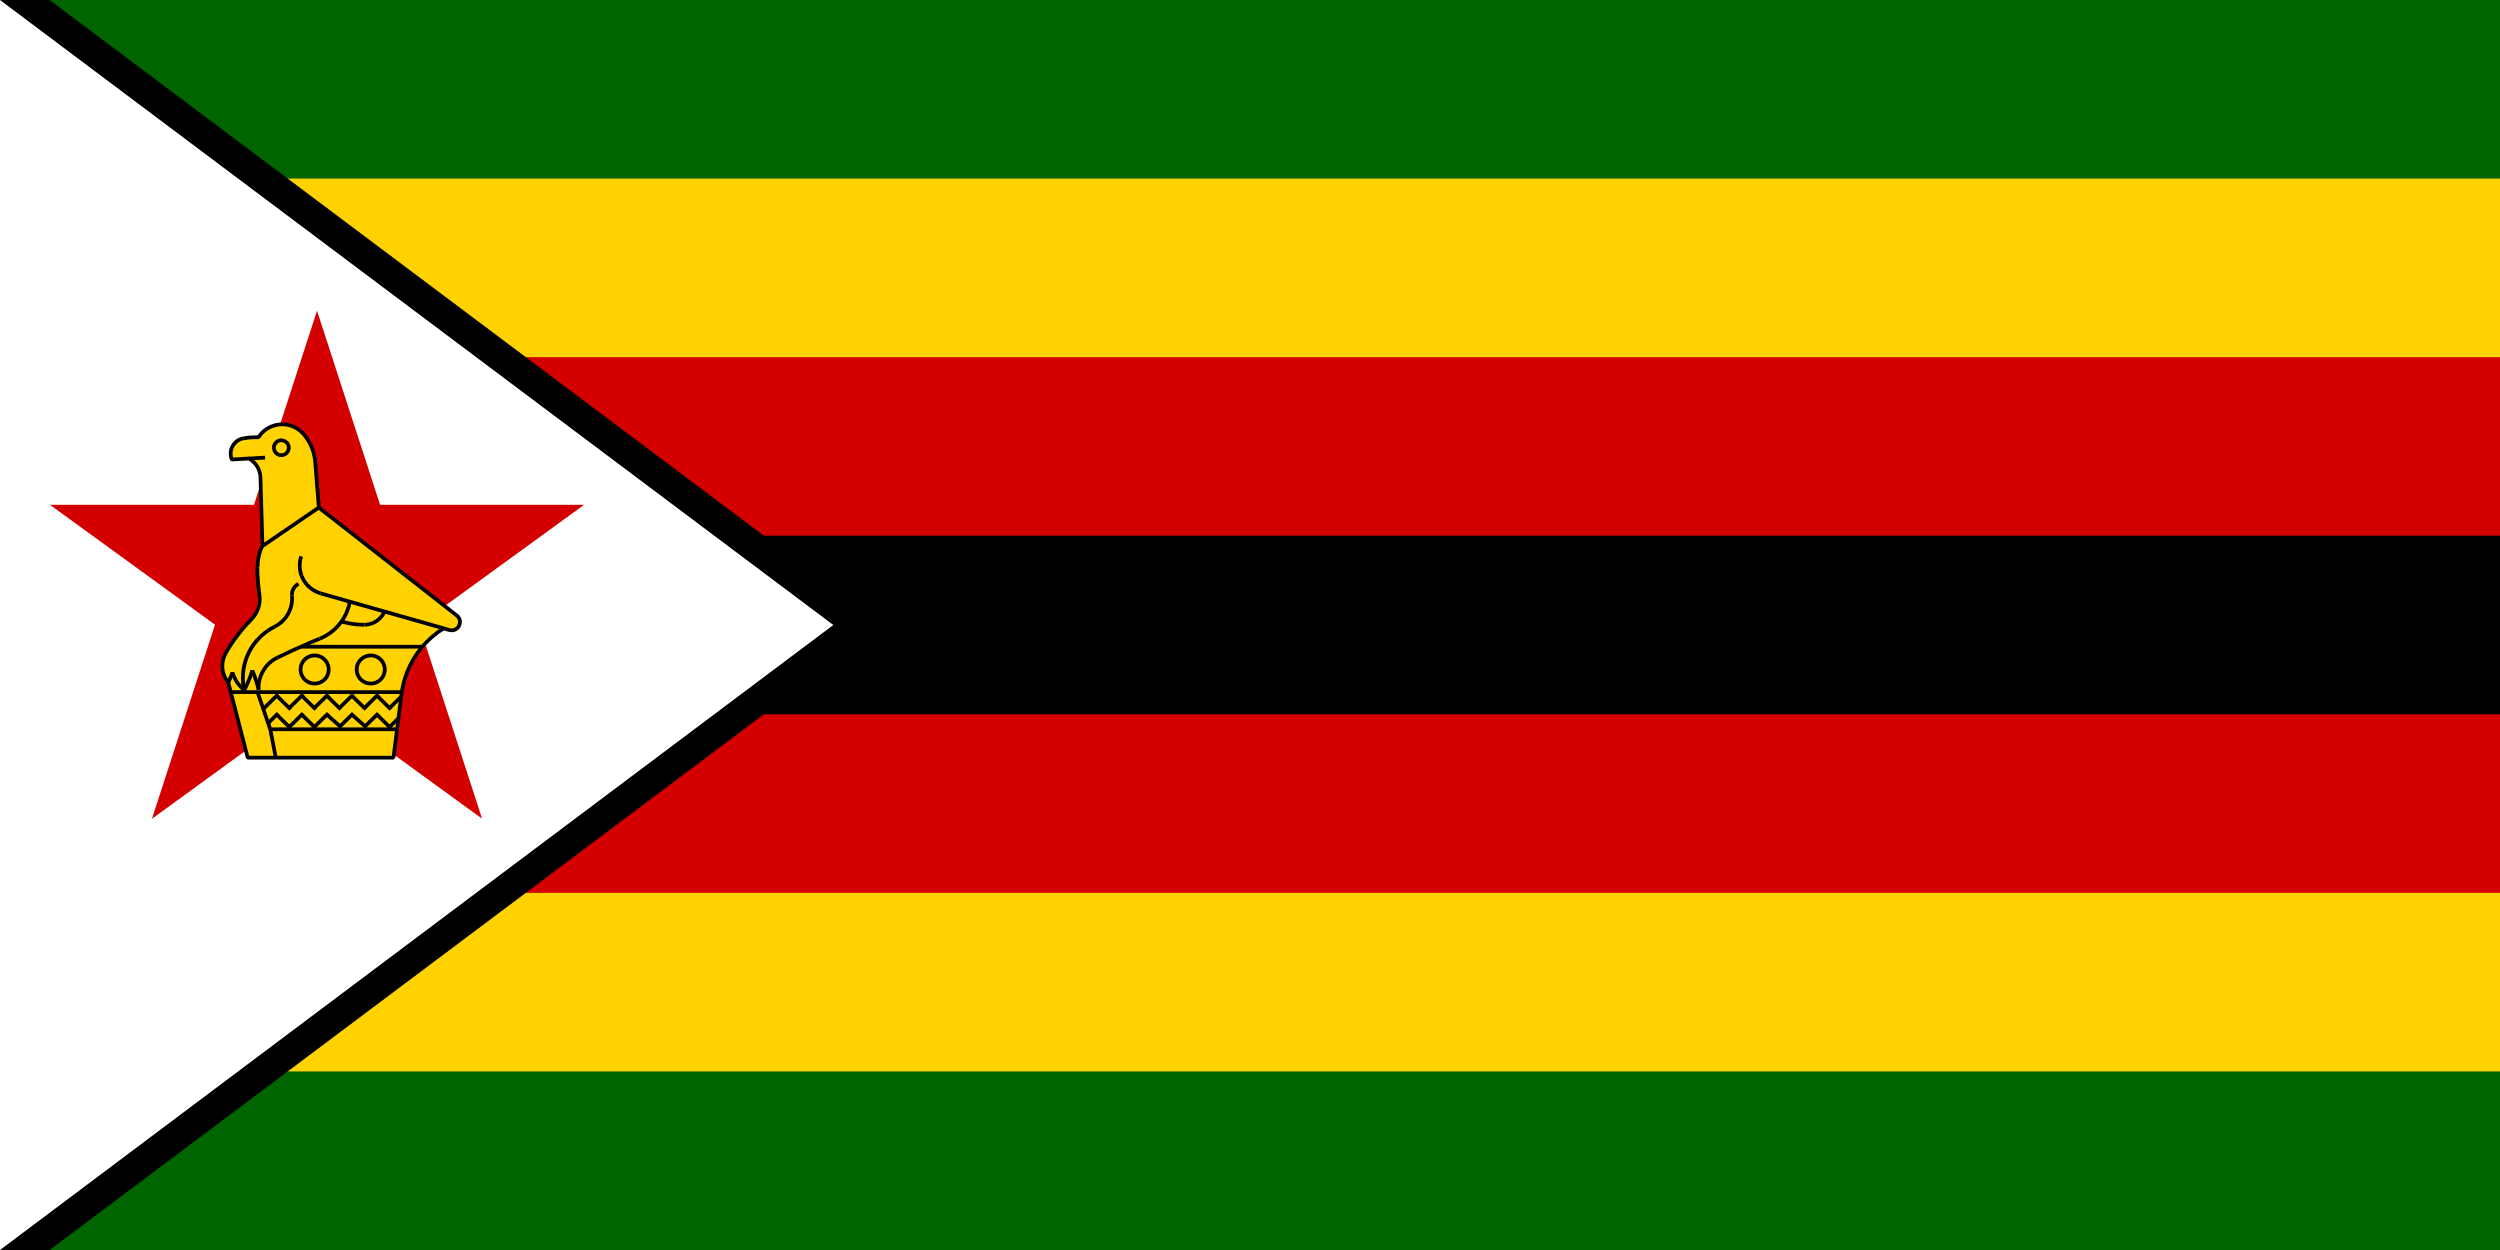
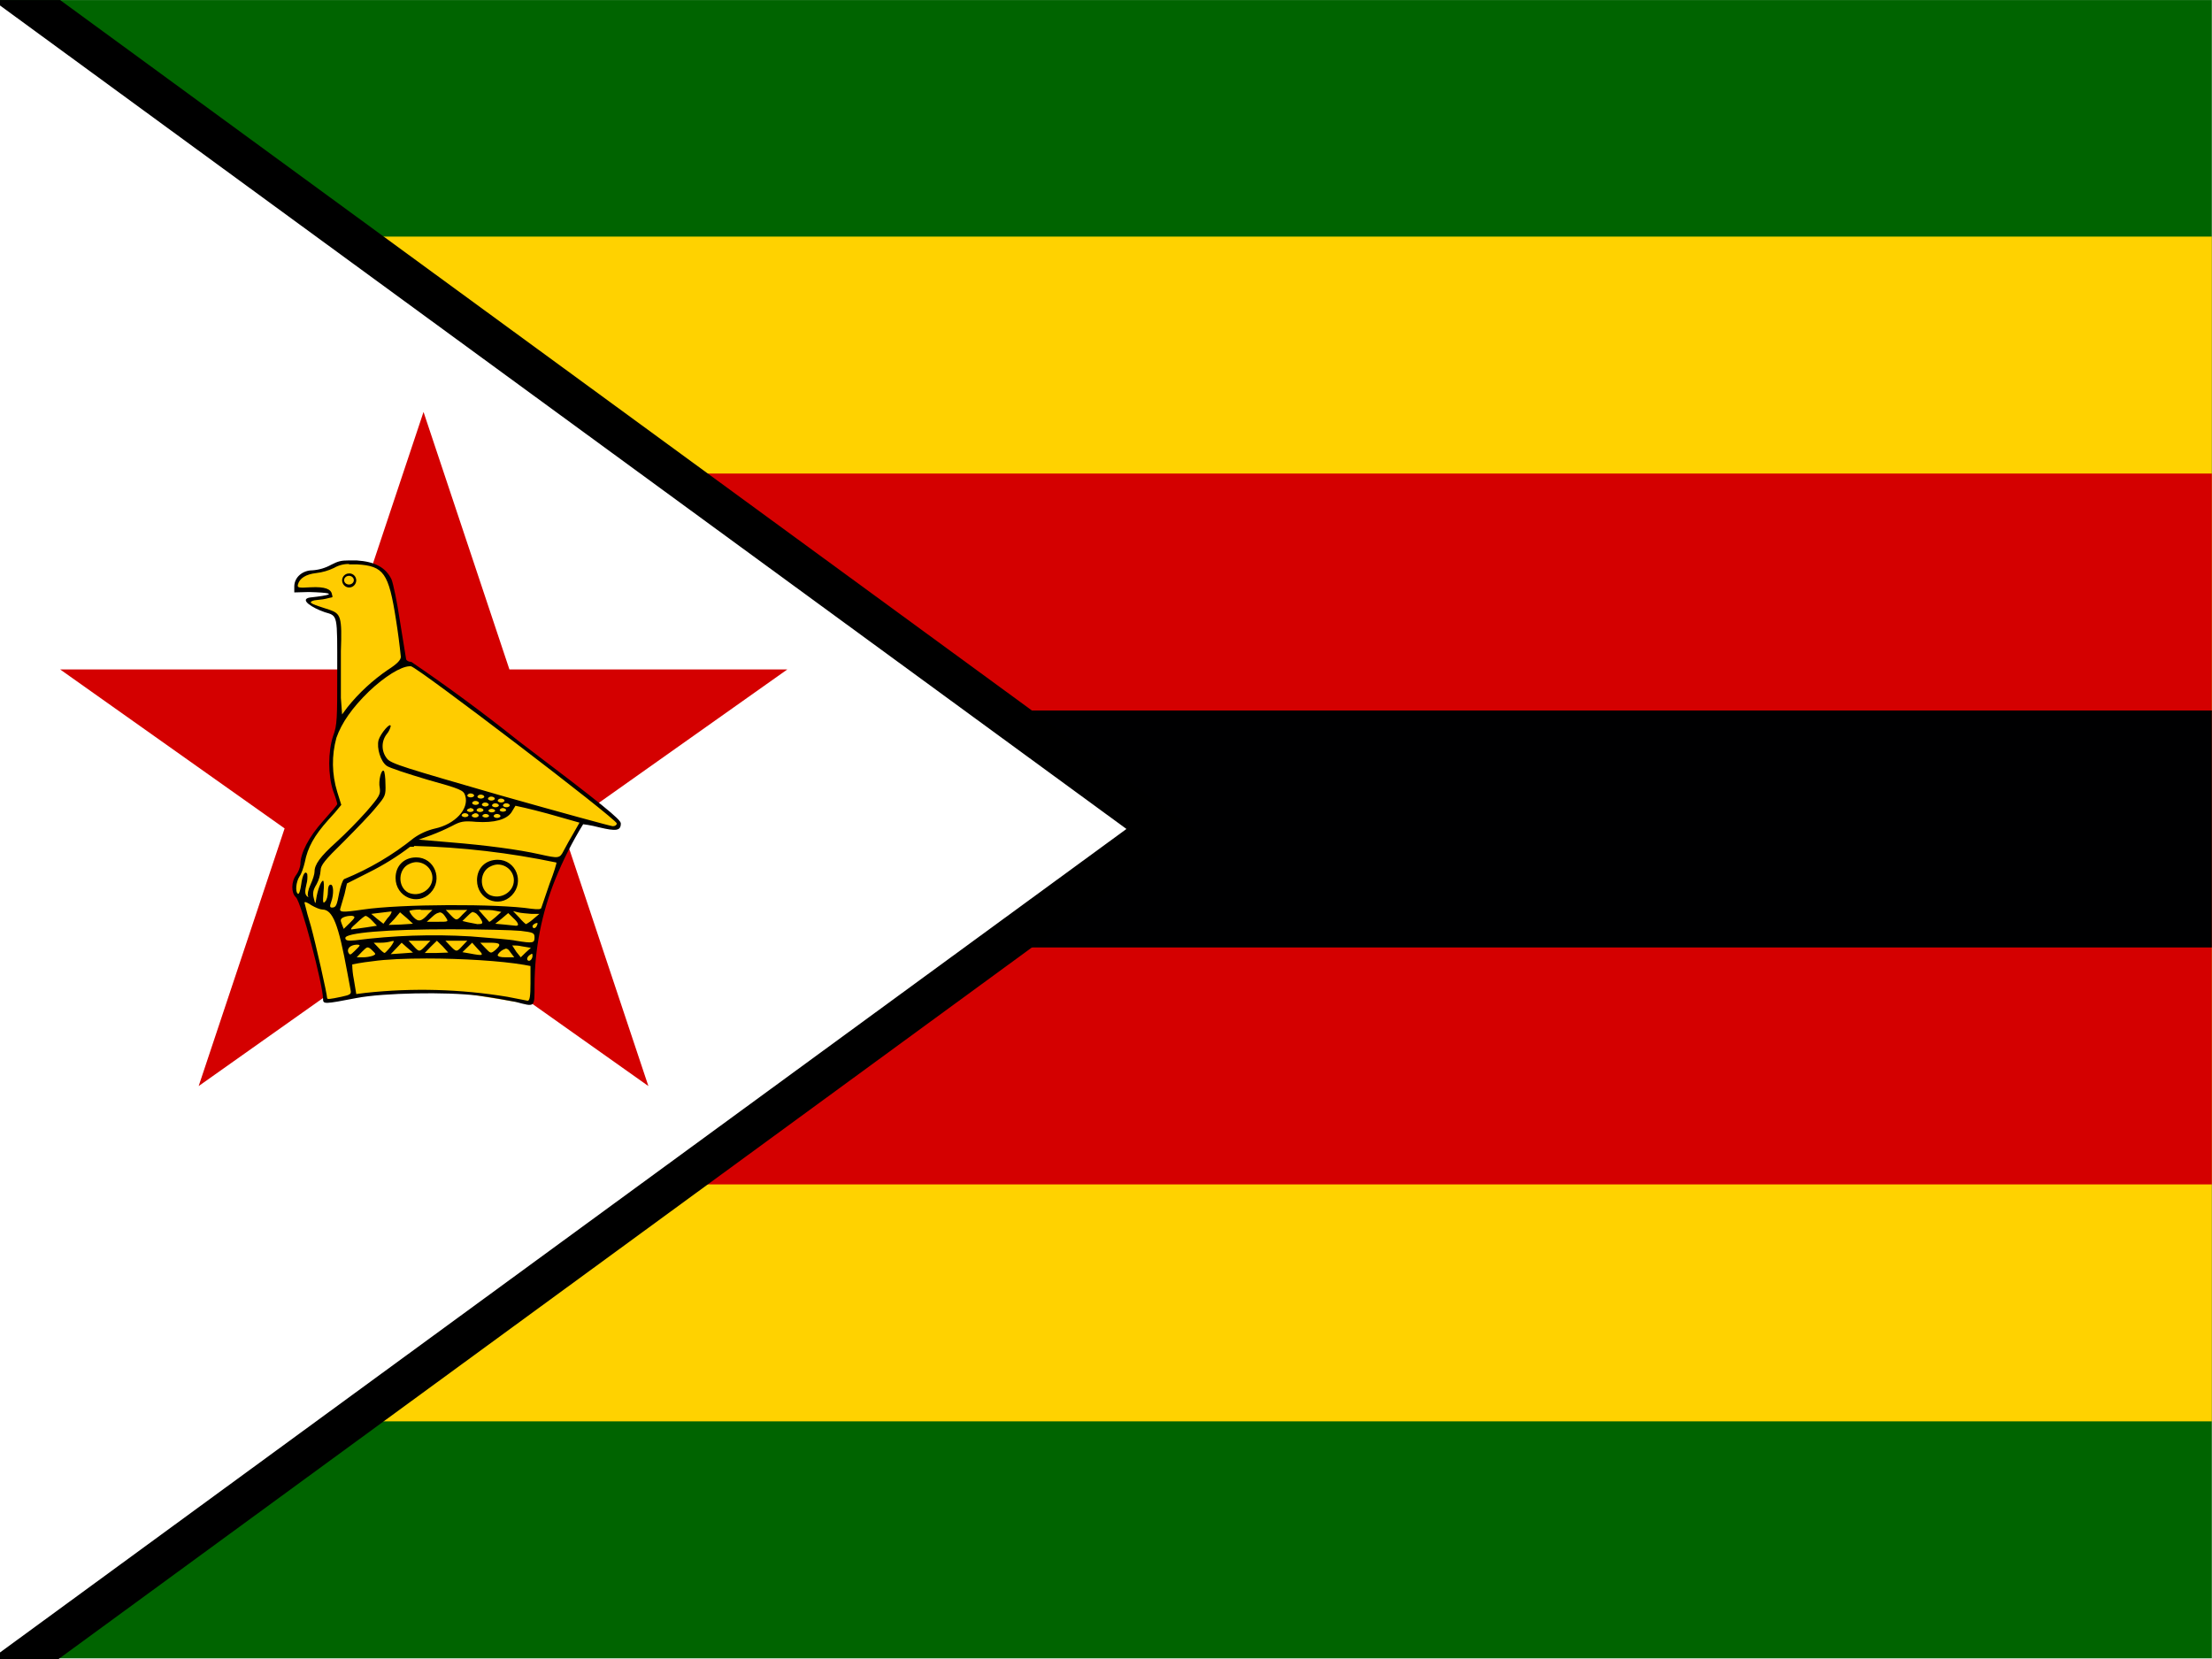
- <svg xmlns="http://www.w3.org/2000/svg" id="svg30" viewBox="0 0 1260 630">
+ <svg xmlns="http://www.w3.org/2000/svg" xmlns:xlink="http://www.w3.org/1999/xlink" id="flag-icons-zw" viewBox="0 0 640 480">
  <defs>
-     <clipPath id="clip-path">
-       <path fill="none" d="M0 0h1260v630H0z" />
+     <clipPath id="zw-a">
+       <rect width="546" height="420.1" x="1.9" y=".1" fill="#00f" fill-rule="evenodd" ry="0" />
    </clipPath>
-     <style>.cls-8{fill:#ffd200}.cls-4{fill:#d40000}.cls-8{fill-rule:evenodd}</style>
  </defs>
-   <path id="path7" d="M0 0h1260v630H0z" fill="#006400" />
-   <path id="path9" d="M0 90h1260v450H0z" fill="#ffd200" />
-   <path id="path11" class="cls-4" d="M0 180h1260v270H0z" />
-   <path id="path13" d="M0 270h1260v90H0z" />
-   <g clip-path="url(#clip-path)">
-     <path id="path15" d="M0 0v630l420-315z" stroke="#000" stroke-width="30" />
+   <g clip-path="url(#zw-a)" transform="matrix(1.1722 0 0 1.1426 -2.3 -.1)">
+     <path fill="#006400" d="M0 0h840v420H0z" />
+     <path fill="#ffd200" d="M0 60h840v300H0z" />
+     <path fill="#d40000" d="M0 120h840v180H0z" />
+     <path fill="#000001" d="M0 180h840v60H0z" />
+     <path stroke="#000" stroke-width="20" d="M0 0v420l280-210z" />
+     <path fill="#fff" d="M0 0v420l280-210z" />
+     <path fill="#d40000" d="M106.5 104.4 162 275.1 16.8 169.6h179.5L51 275.1z" />
+     <path fill="#fc0" d="m82.8 253.7 9.8-1.8 18.1-.7 6.7.6 15 2.5 1.1-1.5V242l1.8-9.3 3-9.4 3.3-7.5 4.2-7.8 6.8 1.7h1.8l.2-1.3-14.4-12.3-15-11.5-21.7-16.2-2-.5-2.3-17-1.7-5.1-2.3-2-4.3-1.4-4.8.2-2.2 1.2-4.6 1-2.4.4-1.6 1.9-.2 2.4 6.7.2 1.7.7-.2.7-3.8.5-1.8.6 2.1 1.6 2.2.8 2.8 1 .6 2 .2 25.8-1.5 4-.5 7.5 2.2 9-5.6 6.4L77 216l-.6 3.5-1.7 3.5-.2 2.2 1.1 2.4 4.3 14.2 2.2 11.7z" />
+     <path d="M88 142c-1.8 0-2.6.2-4.3 1.1a10.8 10.8 0 0 1-4.6 1.4c-2.5 0-4.5 1.8-4.5 4.1v1.5l3.6-.1c10.6.3 1 1.3.2 1.4-2.6.5.6 2.6 3.7 3.7 3.3 1 3.1.4 3.1 15 0 11.9 0 13.6-1 16.3-1.3 4-1.3 10 0 14 .6 1.6 1 3 1 3.3 0 .2-1.6 2.1-3.5 4.3-3.5 4-5.6 8.1-5.6 11a6 6 0 0 1-1 2.6c-1.3 1.7-1.3 4.6-.1 5.7 1.3 1.2 6.6 21.8 6.7 25.7 0 1.4.2 1.4 8.3-.2 6.6-1.3 22.1-1.6 30-.6 3.6.5 7.8 1.3 9.3 1.6 4.8 1.3 4.6 1.5 4.6-4.3a74 74 0 0 1 5.1-26.7 94.7 94.7 0 0 1 6.9-14s1.8.2 4 .8c4.1 1 5.3.9 5.3-1 0-1-4.3-4.6-25.4-21a432.2 432.2 0 0 0-26.3-19.9c-.6 0-1.2-.3-1.3-.7l-1.5-9.5c-.7-4.9-1.7-9.7-2.1-10.7-1.4-3-4.1-4.5-8.6-4.8a31.2 31.2 0 0 0-2 0m.1 1h2c6.6.4 7.8 2.2 9.6 14a173 173 0 0 1 1.2 9.4c0 .8-.9 1.8-3.2 3.3a46.8 46.8 0 0 0-10 9.5l-1.3 1.8-.3-4.2V165c.3-8.7 0-9.5-2.8-10.5-2.3-.8-5.3-1.6-4.5-2.1 1-.6 2-.2 4.4-.9 1-.2.9-.1.7-.9-.2-1.3-1.6-2-5.3-1.8-3 .2-3.3.1-3.1-.7.4-1.6 2-2.6 4.5-2.9a13.4 13.4 0 0 0 4.4-1.3 7 7 0 0 1 3.7-1zm14.9 25.8h.4c1.7.3 50.8 38.7 50.8 39.8 0 .4-.4.7-1 .7-.4 0-12.9-3.5-27.7-7.8-23.6-7-27-8-28-9.3a5.1 5.1 0 0 1-.1-6.2 5 5 0 0 0 1-2c0-1.2-2.5 1.8-3 3.5-.5 2 .5 5.4 2 6.5.6.5 5.1 2 10 3.5 8.4 2.4 9 2.7 9.4 4.1 1 3.3-2.5 7.2-7.5 8.3a14.6 14.6 0 0 0-5.2 2.4 68.2 68.2 0 0 1-17.2 10.4c-.4.3-.9 1.9-1.2 3.4-.6 3.3-.8 3.8-1.8 3.8-.5 0-.6-.3-.2-1.4.7-2 .6-4.4-.1-4.4-.5 0-.7.7-.7 1.8 0 1-.3 2.2-.7 2.5-.5.6-.6.2-.4-2.3.2-1.7.1-3-.1-3-.5 0-1.4 2.5-1.7 4.7-.2 1.3-.2 1.3-.6-.3-.3-1.2-.2-2 .7-3.5a9 9 0 0 0 1-3.5c0-1.3 1-2.6 5.7-7.3 3-3.1 6.7-7 8-8.7 2.3-2.8 2.4-3 2.3-5.9 0-1.6-.2-3.1-.4-3.3-.6-.6-1.4 2.6-1 4.3.2 1.6 0 2.1-3.3 6a113.2 113.2 0 0 1-7.5 7.8c-3.9 3.6-5.3 5.6-5.3 7.4 0 .6-.4 2-1 3.3s-.8 2.6-.6 2.9c.2.3 0 .3-.3 0-.5-.5-.5-1.3-.1-3a7 7 0 0 0 .2-2.6c-.5-1-1.2.2-1.5 2.7-.2 1.4-.5 2.5-.8 2.3-.7-.4-.5-3 .4-4.4.5-.7 1-2.3 1.3-3.6.7-3.7 2.3-6.7 5.8-10.7a57.5 57.5 0 0 0 3.2-3.8l-1-3.3a25 25 0 0 1-.2-13.7c1.3-3.8 3.9-7.6 8-11.7 4-3.9 7.9-6.3 10-6.4m15 32.2a.9.6 0 0 1 1 .6.9.6 0 0 1-1.7 0 .9.6 0 0 1 .7-.6m2.5.3a.9.6 0 0 1 1 .6.9.6 0 0 1-1.7 0 .9.6 0 0 1 .7-.6m2.6.5a.9.6 0 0 1 1 .6.9.6 0 0 1-1.7 0 .9.6 0 0 1 .7-.6m2.4.5a.9.6 0 0 1 1 .6.9.6 0 0 1-1.7 0 .9.6 0 0 1 .7-.6m-6.3.6a.9.6 0 0 1 1 .6.9.6 0 0 1-1.7 0 .9.6 0 0 1 .7-.6m2.4.4a.9.6 0 0 1 1 .6.9.6 0 0 1-1.7 0 .9.6 0 0 1 .7-.6m5.2.2a.9.6 0 0 1 1 .6.9.6 0 0 1-1.7 0 .9.6 0 0 1 .7-.6m-2.7 0a.9.6 0 0 1 1 .6.9.6 0 0 1-1.7 0 .9.6 0 0 1 .7-.6m5 .6c.1 0 3.7.8 8 2l7.9 2.3-1.5 2.7a96.2 96.2 0 0 0-2.4 4.4c-1 2-1.2 2-6 .9-5.2-1.2-13.4-2.3-21.8-3l-8-.7 3-1.1a50.4 50.4 0 0 0 5.3-2.4c2-1.1 2.8-1.3 5.9-1 4.5.3 7.5-.6 8.7-2.4l1-1.7zm-8.8.6a.9.6 0 0 1 1 .6.9.6 0 0 1-1.7 0 .9.6 0 0 1 .7-.6m5.6 0a.9.6 0 0 1 1 .6.9.6 0 0 1-1.6 0 .9.6 0 0 1 .7-.6zm-8 0a.9.6 0 0 1 1 .6.9.6 0 0 1-1.7 0 .9.6 0 0 1 .7-.5zm5.3.2a.9.6 0 0 1 1 .5.9.6 0 0 1-1.7 0 .9.6 0 0 1 .7-.5m-6.6 1.1a.9.6 0 0 1 1 .6.9.6 0 0 1-1.7 0 .9.6 0 0 1 .7-.6m2.5 0a.9.6 0 0 1 1 .7.9.6 0 0 1-1.7 0 .9.6 0 0 1 .7-.6zm2.6.2a.9.6 0 0 1 1 .5.9.6 0 0 1-1.7 0 .9.6 0 0 1 .7-.5m2.8 0a.9.6 0 0 1 1 .6.9.6 0 0 1-1.7 0 .9.6 0 0 1 .7-.6m-20.3 8.1a191.2 191.2 0 0 1 35.1 4.2c.1.1-.6 2.5-1.7 5.4l-2 6c-.1.5-.8.5-2.5.3-8.3-1.3-32.3-1.2-41.5.2-5.3.8-6 .7-5.6-.4l1-3.5.6-2.7L93 221a63.4 63.4 0 0 0 10.2-6.5h.9zm-27 14.2c.3 0 .9.3 1.6.8 1 .6 2.2 1.1 2.7 1.1 2.6 0 4 3.7 6.2 16l.8 4.4c.2 1 0 1.2-2.3 1.7-2.8.6-3.5.7-3.5.3 0-1-2.8-13.7-4-18.2a96.9 96.9 0 0 1-1.6-6 .1.1 0 0 1 .1 0zm28.6 2h2.9l-1 1c-1.7 2-2.5 2.1-3.7.8a5 5 0 0 1-1-1.5c0-.2 1.3-.4 2.8-.4zm6.1 0h5.4l-1.2 1.2c-1.4 1.6-1.5 1.6-3 0l-1.2-1.3zm8.2 0h1.3c.7 0 2 0 2.8.2l1.5.3-1.4 1.3c-.8.7-1.5 1.3-1.6 1.2l-1.4-1.6zm8.5.3 1.2.3c.7.2 2.2.3 3.3.4h2l-1.5 1.3a8.9 8.9 0 0 1-1.8 1.3c-.1 0-1-.8-1.7-1.7zm-30.2.1h.2c.1.2-.3 1-1 1.7l-1 1.4-1.5-1.2-1.5-1.3 2.4-.3zm2.3.2 1.6 1.4 1.6 1.5-3 .2-3 .1 1.4-1.5zm18 0c.3 0 .5.1.8.3a6.6 6.6 0 0 1 1.3 1.7c.4.8.3 1-1 1l-2.5-.5-1.2-.3 1.3-1.3c.6-.6 1-1 1.4-1zm-8.3 0c.5 0 1 .3 1.6 1.3.7 1.1.7 1.1-2 1.1h-2.7l1.4-1.3c.7-.7 1.3-1 1.7-1zm17 .2 1.2 1.2c1.4 1.3 1.6 2.1.6 2l-2.8-.3-2.2-.2 1.6-1.3zm-35.2.7c.2 0 1 .5 1.6 1.2l1.2 1.3-2.5.4-3.5.5c-.7.2-.5-.3 1-1.6 1-1 2-1.8 2.2-1.8m-3.7 0h.4c.8.2.8.4-.6 1.8l-1.5 1.5-.5-1.3c-.4-1-.3-1.3.6-1.7a4.8 4.8 0 0 1 1.6-.3m46 1.8c.2 0 .2.2 0 .6-.2.8-1.1 1-1.1.2 0-.2.3-.5.7-.7zm-21.4 1.6c7.7 0 15.5.2 17.4.4 3.1.4 3.4.5 3.4 1.7 0 1.4-.4 1.5-4.6.8-1.2-.3-6.3-.7-11.2-1.1a149.6 149.6 0 0 0-28.5 1c-1.9.2-2.4 0-2.4-.6 0-1.3 10.2-2.2 25.9-2.2m-10.3 2.9h5.4l-1.2 1.3c-1.5 1.6-1.6 1.6-3 0zm7 0 1.4 1.4 1.4 1.6-2.9.1h-2.9l1.5-1.6zm2.1 0h5.4l-1.2 1.3c-1.4 1.6-1.5 1.6-3 0zm-12.8 0c.2 0 0 .5-.7 1.5-.7.9-1.4 1.6-1.5 1.6-.2 0-.9-.6-1.5-1.3l-1.2-1.3H96a9 9 0 0 0 2.7-.4 1 1 0 0 1 .4 0zm2 .5 1.3 1.2 1.5 1.3-2.6.2-2.9.2 1.4-1.5zm17.4 0 1.4 1.6c1.6 1.7 1.5 1.8-2.1 1.1l-1.7-.3 1.2-1.2zm2 0h2.4c2.6 0 2.9.4 1.4 1.8-1.2 1-1.2 1-2.6-.5zm-30.6.5c1.2 0 1.1.1-.4 1.6-1.1 1.1-1.2 1.1-1.6.3-.3-1 .6-1.8 2-1.9m38.8.2c.4 0 1.2 0 2 .2l2.3.4-1.3 1.2-1.2 1.2-1.1-1.4-1-1.6zm-36 .5c.3 0 .6.2 1.1.7 1 1 1 1 .2 1.4a8 8 0 0 1-2.4.4H90l1.3-1.4c.7-.7 1-1 1.3-1.1zm34.1.3c.4 0 .7.2 1.2 1l.9 1.2h-2.1c-1.4 0-2-.2-2-.6.2-.4.7-1 1.3-1.3zm6.4 1.3c.2 0 .2.2.2.5 0 1-.9 1.7-1.3 1-.1-.3.1-.8.5-1.1zm-25.9 1.2c8.7 0 18.3.6 24 1.6l1.6.3v4.4c0 3.3-.2 4.4-.7 4.4l-5-1a126 126 0 0 0-35-1l-2.3.3-.6-3.7a21 21 0 0 1-.4-3.8s2.3-.5 5-.8c3.3-.5 8.2-.7 13.4-.7" />
+     <path id="zw-b" d="M124.8 217.8c-3 0-5.1 2.1-5.1 5.2 0 4.8 5.4 7.2 8.6 3.8s1-9-3.5-9m0 1.2a4 4 0 0 1 4 4c0 3-3.3 5-6 3.7-2.7-1.5-2.5-6.1.4-7.3a4.3 4.3 0 0 1 1.5-.4z" />
+     <use xlink:href="#zw-b" width="100%" height="100%" x="-20.1" y="-.6" />
+     <path d="M88 145.3a1.7 1.8 0 0 0-1.6 1.7 1.7 1.8 0 1 0 3.5 0 1.7 1.8 0 0 0-1.9-1.7m.1.6a1.2 1.1 0 0 1 1.2 1.1 1.2 1.1 0 1 1-2.4 0 1.2 1.1 0 0 1 1.2-1.1" />
  </g>
-   <path id="path17" d="M0 0v630l420-315z" fill="#fff" />
-   <path id="path19" class="cls-4" d="M159.78 156.62l83.19 256-217.79-158.2h269.2L76.59 412.65z" />
-   <path id="path636" class="cls-8" d="M152.88 218.67a14.16 14.16 0 00-22.58 1.66 39.57 39.57 0 00-7.61.56 7.86 7.86 0 00-5.93 10.74l8.59-.51a11.53 11.53 0 015.86 9.7l1 34.13a24.54 24.54 0 00-2.45 11 101.46 101.46 0 001.09 13.7 14.74 14.74 0 01-4 12.45 86 86 0 00-12.93 17 13.09 13.09 0 001.14 14.9l9.78 37.86h73.45l4.08-32.12a45.72 45.72 0 0121.18-33.05l2.89.82a4.22 4.22 0 003.75-7.38l-69.48-54.34-1.83-22.86a24.69 24.69 0 00-6-14.26" />
-   <path id="path638" d="M152.17 219.29l-.06-.07 1.41-1.24.06.07zm-.06-.07a15.48 15.48 0 00-1.22-1.21l1.23-1.42a15.3 15.3 0 011.4 1.39zm0-2.63l-.62.71zm-1.22 1.41a13.25 13.25 0 00-1.36-1l1-1.57a15.27 15.27 0 011.56 1.19zm-1.36-1a13.22 13.22 0 00-8.29-2.16l-.13-1.89a15.12 15.12 0 019.46 2.48zm-8.29-2.16h-.09l-.13-1.88h.09zm-.23-1.88l.07.94zm.15 1.88a12.78 12.78 0 00-1.71.25l-.39-1.85a15.26 15.26 0 011.95-.28zm-1.71.25a12.82 12.82 0 00-1.64.46l-.63-1.77a15 15 0 011.88-.54zm-1.64.46a13.22 13.22 0 00-6.71 5.32l-1.59-1a15.05 15.05 0 017.67-6.08zm-6.71 5.32l-.82.44v-.95zm-.82.44H130v-1.88h.28l-.05 1.89zm-.25 0zm0 0h-1v-1.89h1.08zm-1 0h-1l-.07-1.88h1.08zm-1 0a37.82 37.82 0 00-5.11.53l-.31-1.86a40.43 40.43 0 015.35-.55zm-5.11.53l-.42-1.84.31 1.86zm-.36-1.85l.16.93-.17-.93zm.33 1.86a7 7 0 00-.85.2l-.55-1.8a8.33 8.33 0 011.07-.26zm-.85.2a6.72 6.72 0 00-.81.31l-.77-1.72a9.58 9.58 0 011-.39zm-1.59-1.41l.38.86zm.79 1.72a6.91 6.91 0 00-3.19 2.95l-1.65-.91a8.83 8.83 0 014-3.76zm-4.85 2l.82.45zm1.66.89v.1l-1.66-.9v-.09zm-1.71-.79l.83.45-.83-.44zm1.66.88a8.2 8.2 0 00-.36.79l-1.76-.67a8.75 8.75 0 01.46-1zm-2.12.13l.88.34-.88-.33zm1.76.66a8 8 0 00-.26.83l-1.82-.45a7.79 7.79 0 01.32-1zm-2.08.38l.91.22zm1.82.44a7 7 0 00.33 4.29l-1.74.71a8.77 8.77 0 01-.41-5.44zm-.49 5.59l-.92-.59.87-.36zm-.11-1.89l8.59-.51.11 1.89-8.59.51zm8.59-.51l.51.12-.45.83zm.51.12l.22.13-1 1.62-.17-.1.91-1.65zm.22.13a12.54 12.54 0 011.48 1l-1.18 1.47a9.38 9.38 0 00-1.26-.87zm1.48 1a13.68 13.68 0 011.3 1.22l-1.37 1.28a9.88 9.88 0 00-1.11-1zm1.3 1.22a12.42 12.42 0 013.34 8.14h-1.88a10.63 10.63 0 00-2.83-6.91zm3.34 8.14l1 34.13-1.88.05-1-34.13zm1 34.13l-.09.43-.85-.41h.94zm-.09.43c-.06.12-.14.28-.21.45l-1.71-.79c.06-.14.13-.28.22-.47zm-1.92-.34l.85.39-.85-.39zm1.71.78c-.21.46-.41.93-.59 1.4l-1.75-.67c.19-.5.4-1 .63-1.51zm-2.35.73l.88.33zm1.76.67c-.18.47-.34.95-.49 1.43l-1.8-.56c.16-.52.34-1 .53-1.54zm-.49 1.43a23.51 23.51 0 00-1.07 7.32h-1.88a25.15 25.15 0 011.15-7.9l1.8.56zm-1.17 7.42v.49h-1.89V286h1.88zm0 .49v1.89l-1.88.07c0-.63 0-1.27-.06-1.93h1.89zm0 1.89q0 .9.09 1.89l-1.89.1c0-.61-.06-1.26-.08-1.92zm.09 1.89q.26 4.69.93 9.3l-1.86.27c-.47-3.15-.79-6.32-1-9.47zm.93 9.3v.05l-1.86.27zm0 .05l-.93.13zm0 0a15.56 15.56 0 01.16 2h-1.88a15.24 15.24 0 00-.14-1.79l1.86-.26zm.16 2a15 15 0 01-.1 2l-1.75-.22a17.39 17.39 0 00.09-1.78h1.88zm-.1 2a15.69 15.69 0 01-4.38 9.16l-1.34-1.32a13.82 13.82 0 003.97-8.06zm-4.38 9.16l-.67-.67zm0 0s.16-.21.11-.13l-1.57-1a.72.72 0 01.13-.15zm.11-.13l-.11.13-.67-.66zm-.11.13q-1 1-2 2.16l-1.37-1.28c.64-.7 1.33-1.43 2.09-2.2zm-3.43.88l.7.64zm1.39 1.27c-.68.75-1.33 1.49-2 2.22l-1.33-1.22c.67-.78 1.34-1.54 2-2.27zm-3.39 1l.72.61-.72-.61zm1.44 1.22a85.09 85.09 0 00-8.79 12.4l-1.63-.94a87.7 87.7 0 019-12.68zM113 328.61l.82.47-.82-.47zm1.63.94v.06l-1.64-.94v-.06zm0 .06a12.15 12.15 0 00-.89 1.91l-1.77-.64a14.31 14.31 0 011-2.21zm-.89 1.91a11.73 11.73 0 00-.54 2l-1.85-.33a14.21 14.21 0 01.62-2.3zm-.54 2a12.15 12.15 0 002.59 9.89l-1.45 1.2a14 14 0 01-3-11.42zm2.59 9.89l.18.36-.91.24zm.18.36l9.79 37.87-1.82.47-9.79-37.86zm8.88 39.05l-.91-.71.91-.24zm0-1.89h73.45v1.89h-73.45zm74.38 1.07l-.93.83v-.95zm-1.86-.23l4.07-32.13 1.87.23-4.08 32.13zm5.94-31.9l-.93-.11zm-1.87-.23v-.05l1.87.24c0 .25 0-.11 0 0l-1.87-.23zm1.87.19l-.93-.12.93.11zm-1.86-.24a46.57 46.57 0 011.1-5.74l1.83.46a45.19 45.19 0 00-1.07 5.52zm1.1-5.74a48.56 48.56 0 011.79-5.51l1.76.69a44.57 44.57 0 00-1.72 5.28zm1.79-5.51a46.64 46.64 0 0118.71-22.42l1 1.59a44.74 44.74 0 00-18 21.52zm18.71-22.42l.76-.11-.26.9zm.76-.11l2.89.82-.51 1.81-2.89-.82zm2.89.82l-.26.91zm0 0l-.51 1.81zm-.49 1.82l.25-.91zm.51-1.82a3 3 0 00.63.11l-.14 1.89a6.62 6.62 0 01-1-.18zm.63.11a4.32 4.32 0 00.63 0l.22 1.87a5.49 5.49 0 01-1 0zm.63 0a3.3 3.3 0 002.54-1.77l1.68.85a5.17 5.17 0 01-4 2.79zm4.22-.93l-.84-.43zm-1.69-.84l1.68.84zm0 0a3 3 0 00.23-.6l1.81.5a5.36 5.36 0 01-.36.94zm2.05-.11l-.9-.25zm-1.82-.49a3.21 3.21 0 00.1-.62l1.89.14a5 5 0 01-.17 1zm2-.49l-.94-.07zm-1.89-.13a3.28 3.28 0 00-1.24-2.83l1.15-1.48a5.15 5.15 0 012 4.44zm-1.24-2.83l-69.49-54.33 1.16-1.49 69.48 54.34zm-69.49-54.33l-.36-.67.94-.08zm-.36-.67L157.94 233l1.89-.15 1.83 22.87zM157.94 233v-.08l1.89-.15v.08zm1.88-.23l-.94.08zm-1.88.15c-.06-.74-.15-1.44-.27-2.11l1.86-.31c.13.78.23 1.54.29 2.27zm-.27-2.11a21.08 21.08 0 00-.46-2.06l1.82-.49c.2.73.37 1.48.5 2.24zm-.46-2.06a23.71 23.71 0 00-5-9.46l1.42-1.24a25.59 25.59 0 015.37 10.21" />
-   <path id="path870" d="M152.69 280.72l-1.81-.55v-.11l1.78.62zm0 0l-.9-.29zm0 0a13 13 0 00-.41 1.5l-1.84-.38a13.42 13.42 0 01.46-1.71zm-.41 1.5a12.05 12.05 0 00-.23 1.53l-1.87-.17a14.31 14.31 0 01.26-1.74zm-.23 1.53a13.55 13.55 0 001.51 7.63l-1.67.88a15.56 15.56 0 01-1.71-8.68zm1.51 7.63l-1.67.88 1.67-.88zm0 0a11.36 11.36 0 00.81 1.34l-1.56 1.06a16.59 16.59 0 01-.92-1.52zm.81 1.34a14.26 14.26 0 00.94 1.23l-1.42 1.22a14.37 14.37 0 01-1.08-1.39zm.94 1.23a13.65 13.65 0 006.6 4.19l-.51 1.82a15.45 15.45 0 01-7.51-4.79" />
-   <path id="path872" d="M161.24 256.57l-28.52 19.49-1.07-1.55L160.18 255" />
-   <path id="path874" class="cls-8" d="M145.54 225.66a3.74 3.74 0 10-3.74 3.74 3.74 3.74 0 003.74-3.74" />
-   <path id="path876" d="M144.6 225.66zm0 0a2.75 2.75 0 00-.82-2l1.33-1.34a4.67 4.67 0 011.38 3.31zm-.82-2a2.75 2.75 0 00-2-.82V221a4.66 4.66 0 013.29 1.37l-1.32 1.34zm-2-2.71zm0 1.89V221zm0 0V221zm0 0a2.75 2.75 0 00-2 .82l-1.33-1.33a4.65 4.65 0 013.3-1.38zm-2 .82a2.83 2.83 0 00-.82 2h-1.88a4.6 4.6 0 011.37-3.29l1.33 1.32zm-2.7 2zm1.88 0h-1.88zm0 0zm0 0a2.81 2.81 0 00.82 2l-1.29 1.34a4.71 4.71 0 01-1.37-3.31zm.82 2a2.83 2.83 0 002 .82v1.88a4.66 4.66 0 01-3.29-1.37l1.33-1.33zm2 2.7zm0-1.88v1.88zm0 0v1.88zm0 0a2.83 2.83 0 002-.82l1.34 1.32a4.67 4.67 0 01-3.31 1.38zm2-.82a2.81 2.81 0 00.82-2h1.89a4.72 4.72 0 01-1.37 3.29l-1.34-1.33zm2.71-2zm-1.89 0h1.89" />
-   <path id="path878" d="M138 315h.07l.84 1.69h-.06L138 315zm.91 1.65l-.42-.84zM138 315a14.86 14.86 0 002.17-1.34l1.12 1.51a16.43 16.43 0 01-2.45 1.51zm2.17-1.34a15 15 0 001.93-1.66l1.35 1.31a16.51 16.51 0 01-2.12 1.86zm1.93-1.66a15.08 15.08 0 004.14-11.74l1.89-.16a17 17 0 01-4.68 13.21" />
-   <path id="path880" d="M150.92 295.09h-.07l-.84-1.69h.07l.84 1.69zm-.92-1.65l.42.85zm.86 1.68a4.31 4.31 0 00-.73.45l-1.13-1.51a6.6 6.6 0 011-.62zm-.73.45a4.84 4.84 0 00-.63.56l-1.36-1.3a8 8 0 01.86-.77zm-.63.56a5.07 5.07 0 00-1.37 3.94l-1.89.16a6.92 6.92 0 011.9-5.4" />
-   <path id="path882" d="M161.51 322.76l-.7-1.74zm0 0l-3 1.24-.72-1.74 3-1.24zm-3 1.24c-1 .41-2 .84-3 1.26l-.74-1.73c1-.43 2-.86 3-1.27zm-3 1.26q-7.69 3.28-15.23 7l-.83-1.69q7.56-3.71 15.32-7" />
-   <path id="path884" d="M160.82 321l.68 1.76zm.73 1.74l-.34-.87zm-.71-1.75a22.26 22.26 0 003.06-1.5l.95 1.63a25.85 25.85 0 01-3.3 1.62zm3.06-1.5a23.08 23.08 0 002.78-1.89l1.18 1.48a26.9 26.9 0 01-3 2zm2.78-1.89a24 24 0 008.72-14.48l1.85.34a25.79 25.79 0 01-9.39 15.62" />
-   <path id="path886" d="M151.54 325h61.3v1.89h-61.3" />
-   <path id="path888" class="cls-8" d="M165.67 337.44a7.11 7.11 0 10-7.11 7.11 7.11 7.11 0 007.11-7.11" />
-   <path id="path890" d="M164.73 337.44zm0 0a6.16 6.16 0 00-1.81-4.35l1.33-1.34a8 8 0 012.36 5.69zm-.48-5.69l-.67.67.67-.67zm-1.33 1.34a6.13 6.13 0 00-4.34-1.8v-1.89a8 8 0 015.67 2.35zm-4.34-1.8v-1.89zm0 0v-1.89zm0 0a6.14 6.14 0 00-4.36 1.8l-1.33-1.33a8 8 0 015.69-2.36zm-4.36 1.8a6.13 6.13 0 00-1.8 4.34h-1.89a8.07 8.07 0 012.36-5.67zm-1.8 4.34h-1.89zm0 0zm0 0a6.14 6.14 0 001.8 4.35l-1.32 1.34a8.09 8.09 0 01-2.37-5.69zm1.8 4.35a6.15 6.15 0 004.35 1.8v1.89a8 8 0 01-5.67-2.35zm4.35 1.8v1.89zm0 0v1.89zm0 0a6.14 6.14 0 004.35-1.8l1.34 1.33a8.06 8.06 0 01-5.69 2.36zm5.69-.47l-.67-.67.67.66zm-1.34-1.33a6.18 6.18 0 001.81-4.34h1.88a8 8 0 01-2.35 5.67zm1.81-4.34h1.88" />
-   <path id="path892" class="cls-8" d="M194 337.44a7.11 7.11 0 10-7.11 7.11 7.12 7.12 0 007.11-7.11" />
-   <path id="path894" d="M193 337.44zm0 0a6.12 6.12 0 00-1.81-4.35l1.34-1.34a8.06 8.06 0 012.36 5.69zm-.47-5.69l-.67.67.66-.67zm-1.33 1.34a6.13 6.13 0 00-4.34-1.8v-1.89a8 8 0 015.67 2.35zm-4.34-1.8v-1.89zm0 0v-1.89zm0 0a6.14 6.14 0 00-4.35 1.8l-1.34-1.33a8.06 8.06 0 015.69-2.36zm-4.35 1.8a6.13 6.13 0 00-1.8 4.34h-1.89a8 8 0 012.35-5.67zm-1.8 4.34h-1.89zm0 0zm0 0a6.14 6.14 0 001.8 4.35l-1.33 1.34a8 8 0 01-2.36-5.69zm1.8 4.35a6.13 6.13 0 004.34 1.8v1.89a8 8 0 01-5.67-2.35zm4.34 1.8v1.89zm0 0v1.89zm0 0a6.15 6.15 0 004.35-1.8l1.33 1.33a8 8 0 01-5.68 2.36zm5.68-.47l-.66-.67.66.66zm-1.33-1.33a6.13 6.13 0 001.8-4.34h1.89a8 8 0 01-2.36 5.67zm1.8-4.34h1.89" />
-   <path id="path896" d="M172.41 312.32l1 .28-.48 1.82-1-.29zm1 .28c.53.14 1 .27 1.51.38l-.41 1.83c-.55-.12-1.08-.25-1.58-.39zm1.51.38c.51.11 1 .22 1.52.31l-.34 1.85q-.81-.15-1.59-.33zm1.52.31a38.51 38.51 0 007.21.63v1.89a40.87 40.87 0 01-7.56-.67" />
-   <path id="path898" d="M183.64 313.92c.33 0 .65 0 1-.05l.19 1.88c-.39 0-.77.06-1.13.06v-1.89zm1-.05l.09.94-.1-.94zm0 0a10.67 10.67 0 001.58-.28l.48 1.82a13 13 0 01-1.88.34zm1.58-.28a10.17 10.17 0 001.49-.53l.76 1.73a12 12 0 01-1.77.62zm1.49-.53a10.11 10.11 0 005.2-5.2l1.72.75a12 12 0 01-6.16 6.18" />
-   <path id="path900" d="M223.29 317.6l-61.9-17.6.51-1.82 61.9 17.57" />
-   <path id="path902" d="M116.3 347.88h86.2v1.88h-86.2" />
-   <path id="path904" d="M136.2 366.61h63.91v1.88H136.2" />
-   <path id="path906" d="M166.08 360.2l-7 6.88-1.32-1.34 7-6.88" />
-   <path id="path908" d="M152.79 359.53l7 6.88-1.32 1.34-7-6.88" />
-   <path id="path910" d="M153.45 360.2l-7 6.88-1.32-1.34 7-6.88" />
-   <path id="path912" d="M140.16 359.53l7 6.88-1.32 1.34-7-6.88" />
-   <path id="path914" d="M178.71 360.2l-7 6.88-1.32-1.34 7-6.88" />
-   <path id="path916" d="M165.42 359.53l7 6.21-1.32 1.34-7-6.21" />
-   <path id="path918" d="M191.34 360.2l-7 6.88-1.34-1.34 7-6.88" />
-   <path id="path920" d="M178.05 359.53l7 6.21-1.31 1.34-7-6.21" />
-   <path id="path922" d="M201.47 362.68l-4.48 4.4-1.31-1.34 4.47-4.4" />
-   <path id="path924" d="M190.68 359.53l7 6.88-1.31 1.34-7-6.88" />
-   <path id="path926" d="M166.08 350.63l-7 6.88-1.32-1.34 7-6.88" />
-   <path id="path928" d="M152.79 350l7 6.88-1.32 1.34-7-6.88" />
-   <path id="path930" d="M153.45 350.63l-7 6.88-1.32-1.34 7-6.88" />
-   <path id="path932" d="M140.16 350l7 6.88-1.32 1.34-7-6.88" />
-   <path id="path934" d="M178.71 350.63l-7 6.88-1.32-1.34 7-6.88" />
-   <path id="path936" d="M165.42 350l7 6.88-1.32 1.34-7-6.88" />
-   <path id="path938" d="M191.34 350.63l-7 6.88-1.34-1.34 7-6.88" />
-   <path id="path940" d="M178.05 350l7 6.88-1.31 1.34-7-6.88" />
-   <path id="path942" d="M202.86 351.75l-5.86 5.76-1.31-1.34 5.86-5.76" />
-   <path id="path944" d="M190.68 350l7 6.88-1.31 1.34-7-6.88" />
-   <path id="path946" d="M133.66 231.57l-8.25.49-.11-1.89 8.25-.49" />
-   <path id="path948" d="M138.8 316.69L138 315l.81 1.7zM138 315l.41.85zm.84 1.69a27.78 27.78 0 00-4.47 2.79l-1.15-1.5a30.67 30.67 0 014.78-3zm-4.47 2.79a27.4 27.4 0 00-3.79 3.5l-1.4-1.26a30 30 0 014-3.74zm-3.79 3.5a27.88 27.88 0 00-6.58 24.63l-1.84.4a29.75 29.75 0 016.93-26.28" />
-   <path id="path950" d="M140.25 332.24l-.12.06-.82-1.7.11-.05zm-.95-1.63l.41.85zm.84 1.69a16.68 16.68 0 00-2.27 1.37l-1.11-1.52a17.71 17.71 0 012.54-1.54zm-2.27 1.37a16.25 16.25 0 00-2 1.7l-1.34-1.32a17.43 17.43 0 012.21-1.9zm-2 1.7a16.52 16.52 0 00-4.62 12.3l-1.86.06a18.29 18.29 0 015.14-13.68" />
-   <path id="path952" d="M118.12 338.77l-1.77-.12 1.77.12zm-1.79.57l1.8-.56-1.78-.13zm1.8-.56c.13.46.29.91.46 1.36l-1.75.68c-.19-.49-.36-1-.51-1.48zm.46 1.36c.17.44.37.88.57 1.3l-1.68.83a15.57 15.57 0 01-.64-1.45zm.57 1.3a16.55 16.55 0 004.55 5.63l-1.17 1.48a18.33 18.33 0 01-5.06-6.28" />
-   <path id="path954" d="M118.08 339.4l-2.16 5-1.73-.75 2.16-5" />
-   <path id="path956" d="M122.2 348l.09-.64 1.68.84zm1.77.2l-1.67-.85zm-1.67-.85c.23-.45.45-.88.66-1.31l1.69.83-.68 1.35zm.66-1.31l.63-1.31 1.7.78c-.24.52-.45 1-.64 1.36zm.63-1.31a56.72 56.72 0 002.67-7l1.79.55a56.93 56.93 0 01-2.76 7.23" />
-   <path id="path958" d="M129.41 347.73l1.83-.42zm1.83-.45l-.92.21.92-.21zm-1.84.43c-.11-.49-.23-.95-.33-1.34l1.82-.47c.13.5.25 1 .35 1.38zm-.33-1.34c-.1-.38-.22-.82-.37-1.33l1.82-.52c.11.39.23.85.37 1.38zm1.44-1.85l-.91.26.9-.26zm-1.8.52a53.83 53.83 0 00-2.41-6.64v-.66l1.76-.1a54.18 54.18 0 012.49 6.88" />
-   <path id="path960" d="M138 381.66l-2.73-14.05 1.85-.36 2.73 14.05" />
-   <path id="path962" d="M135.31 367.85l-6.41-18.73 1.78-.6 6.41 18.73" />
-   <path id="path964" d="M140.82 360.2l-5 4.95-1.32-1.34 5-4.95" />
-   <path id="path966" d="M140.82 350.63l-7.46 7.37-1.36-1.35 7.46-7.36" />
</svg>
